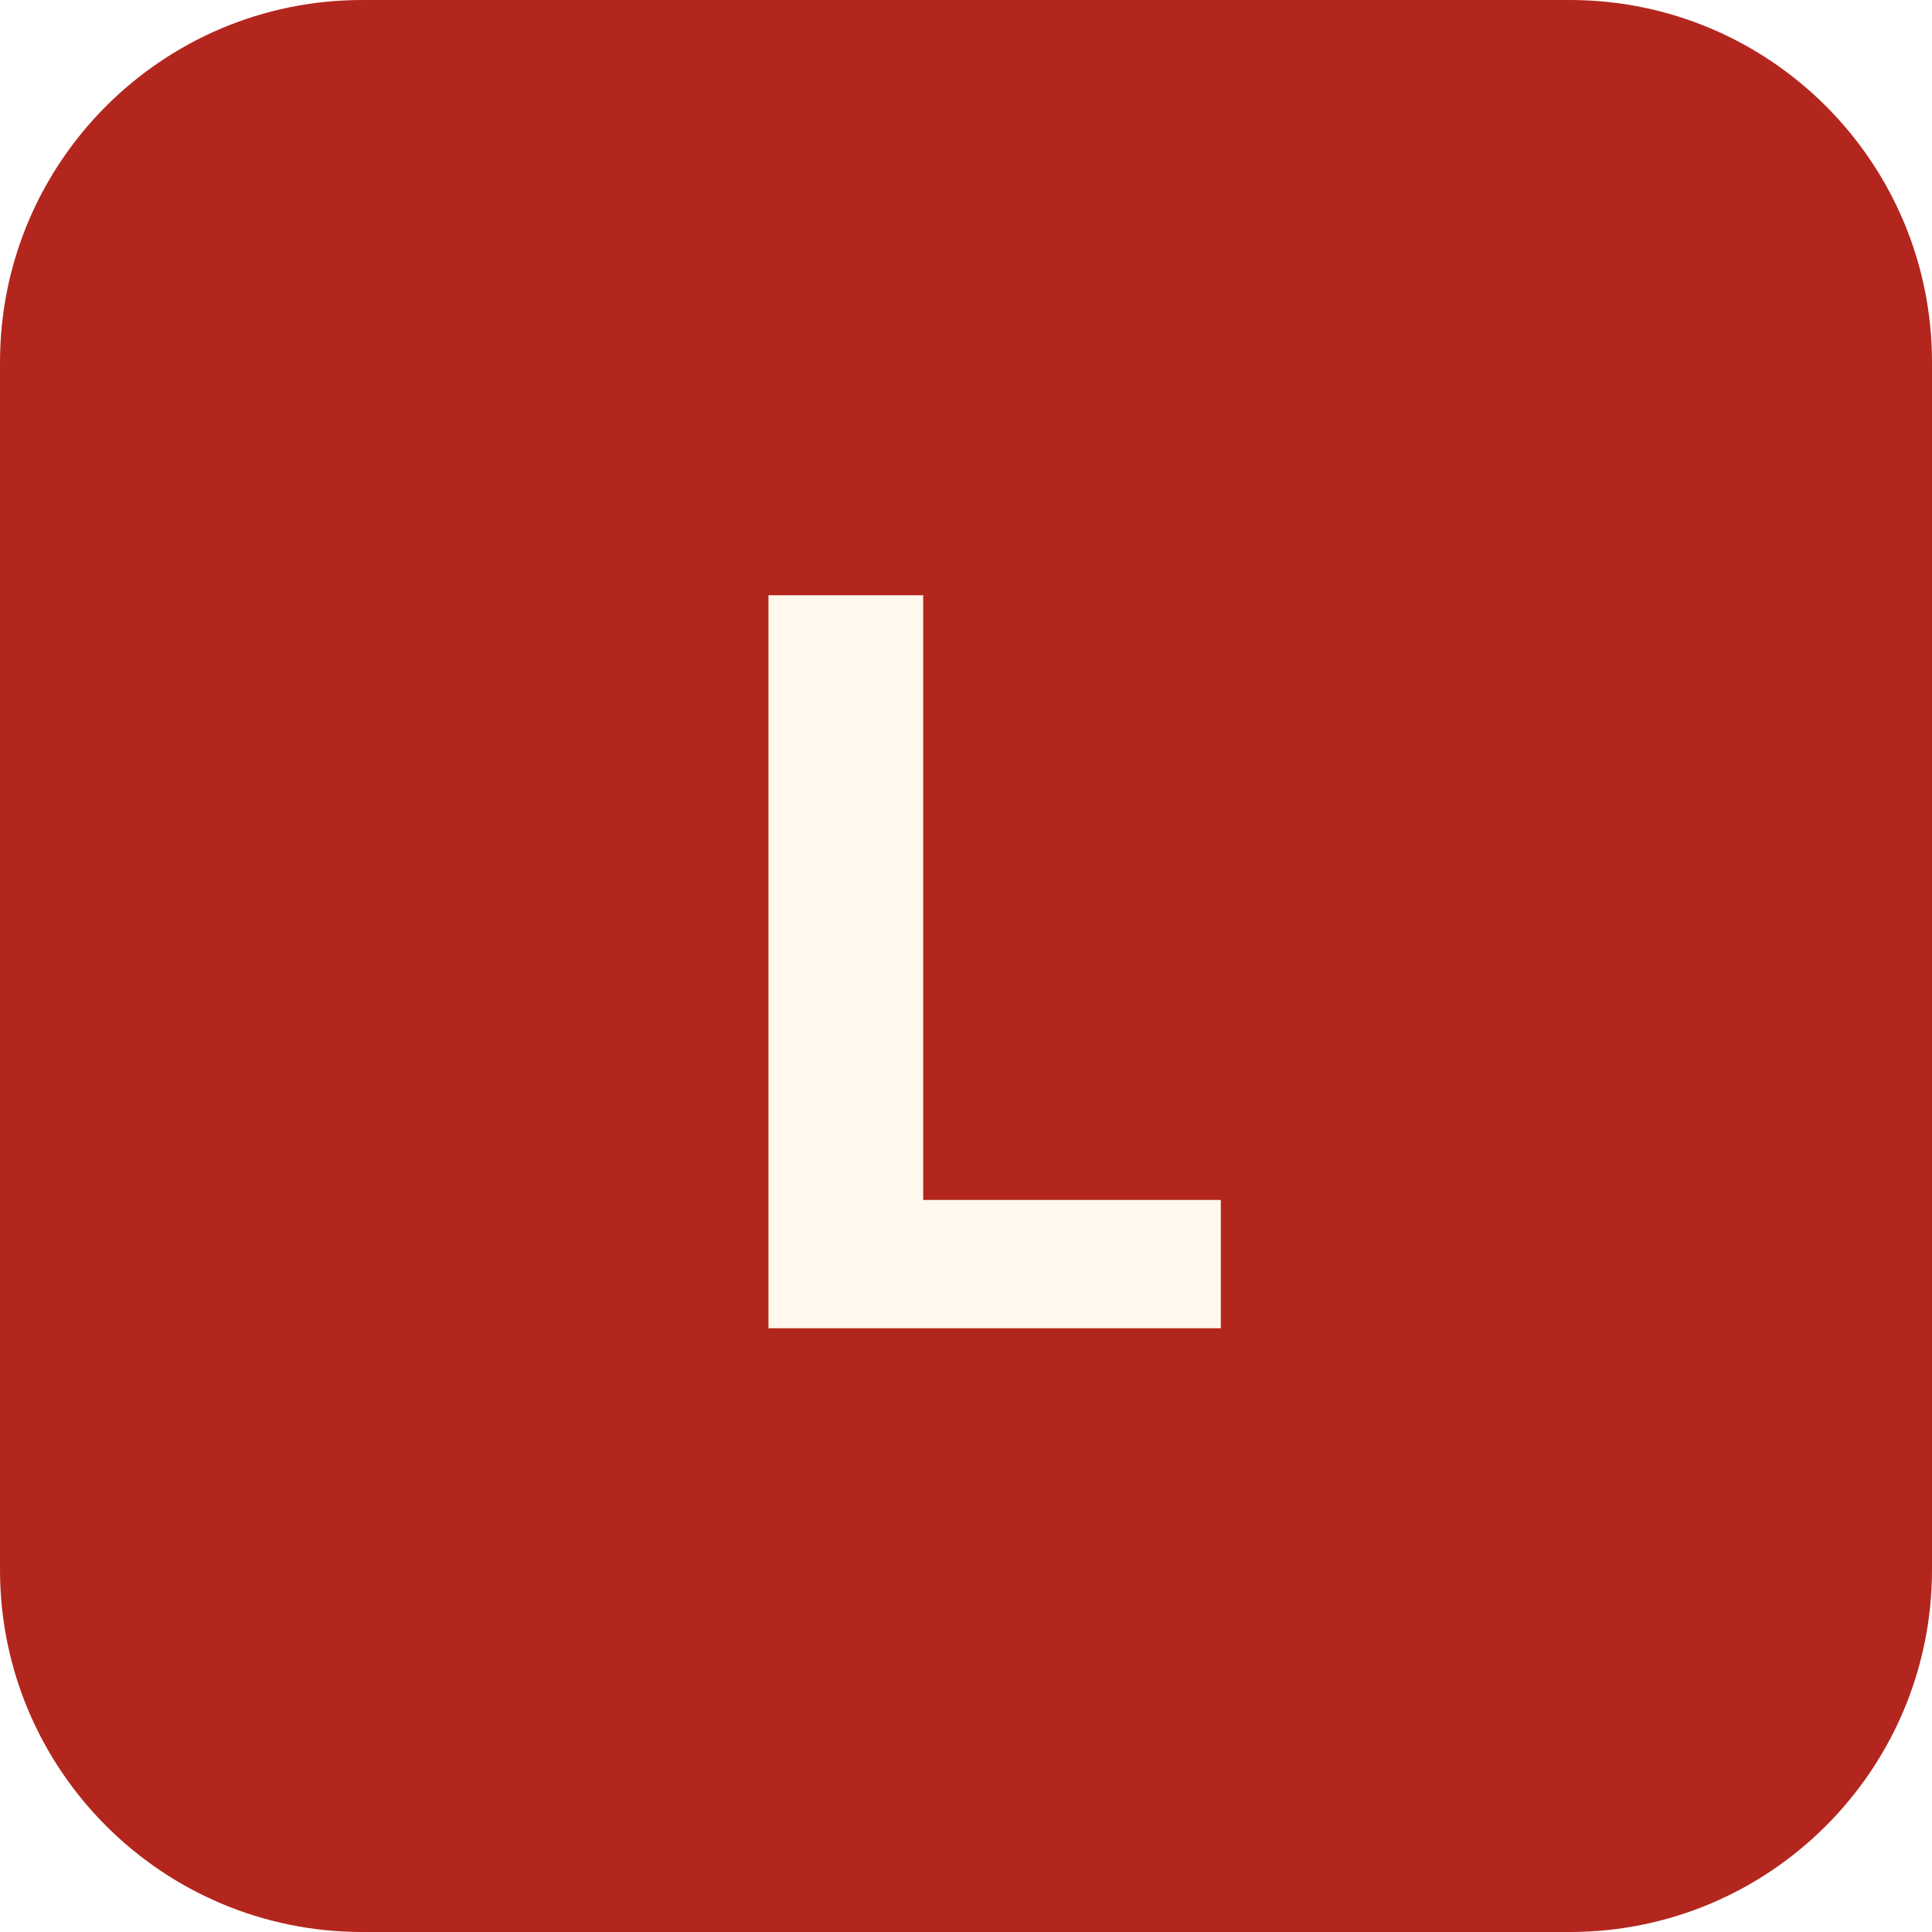
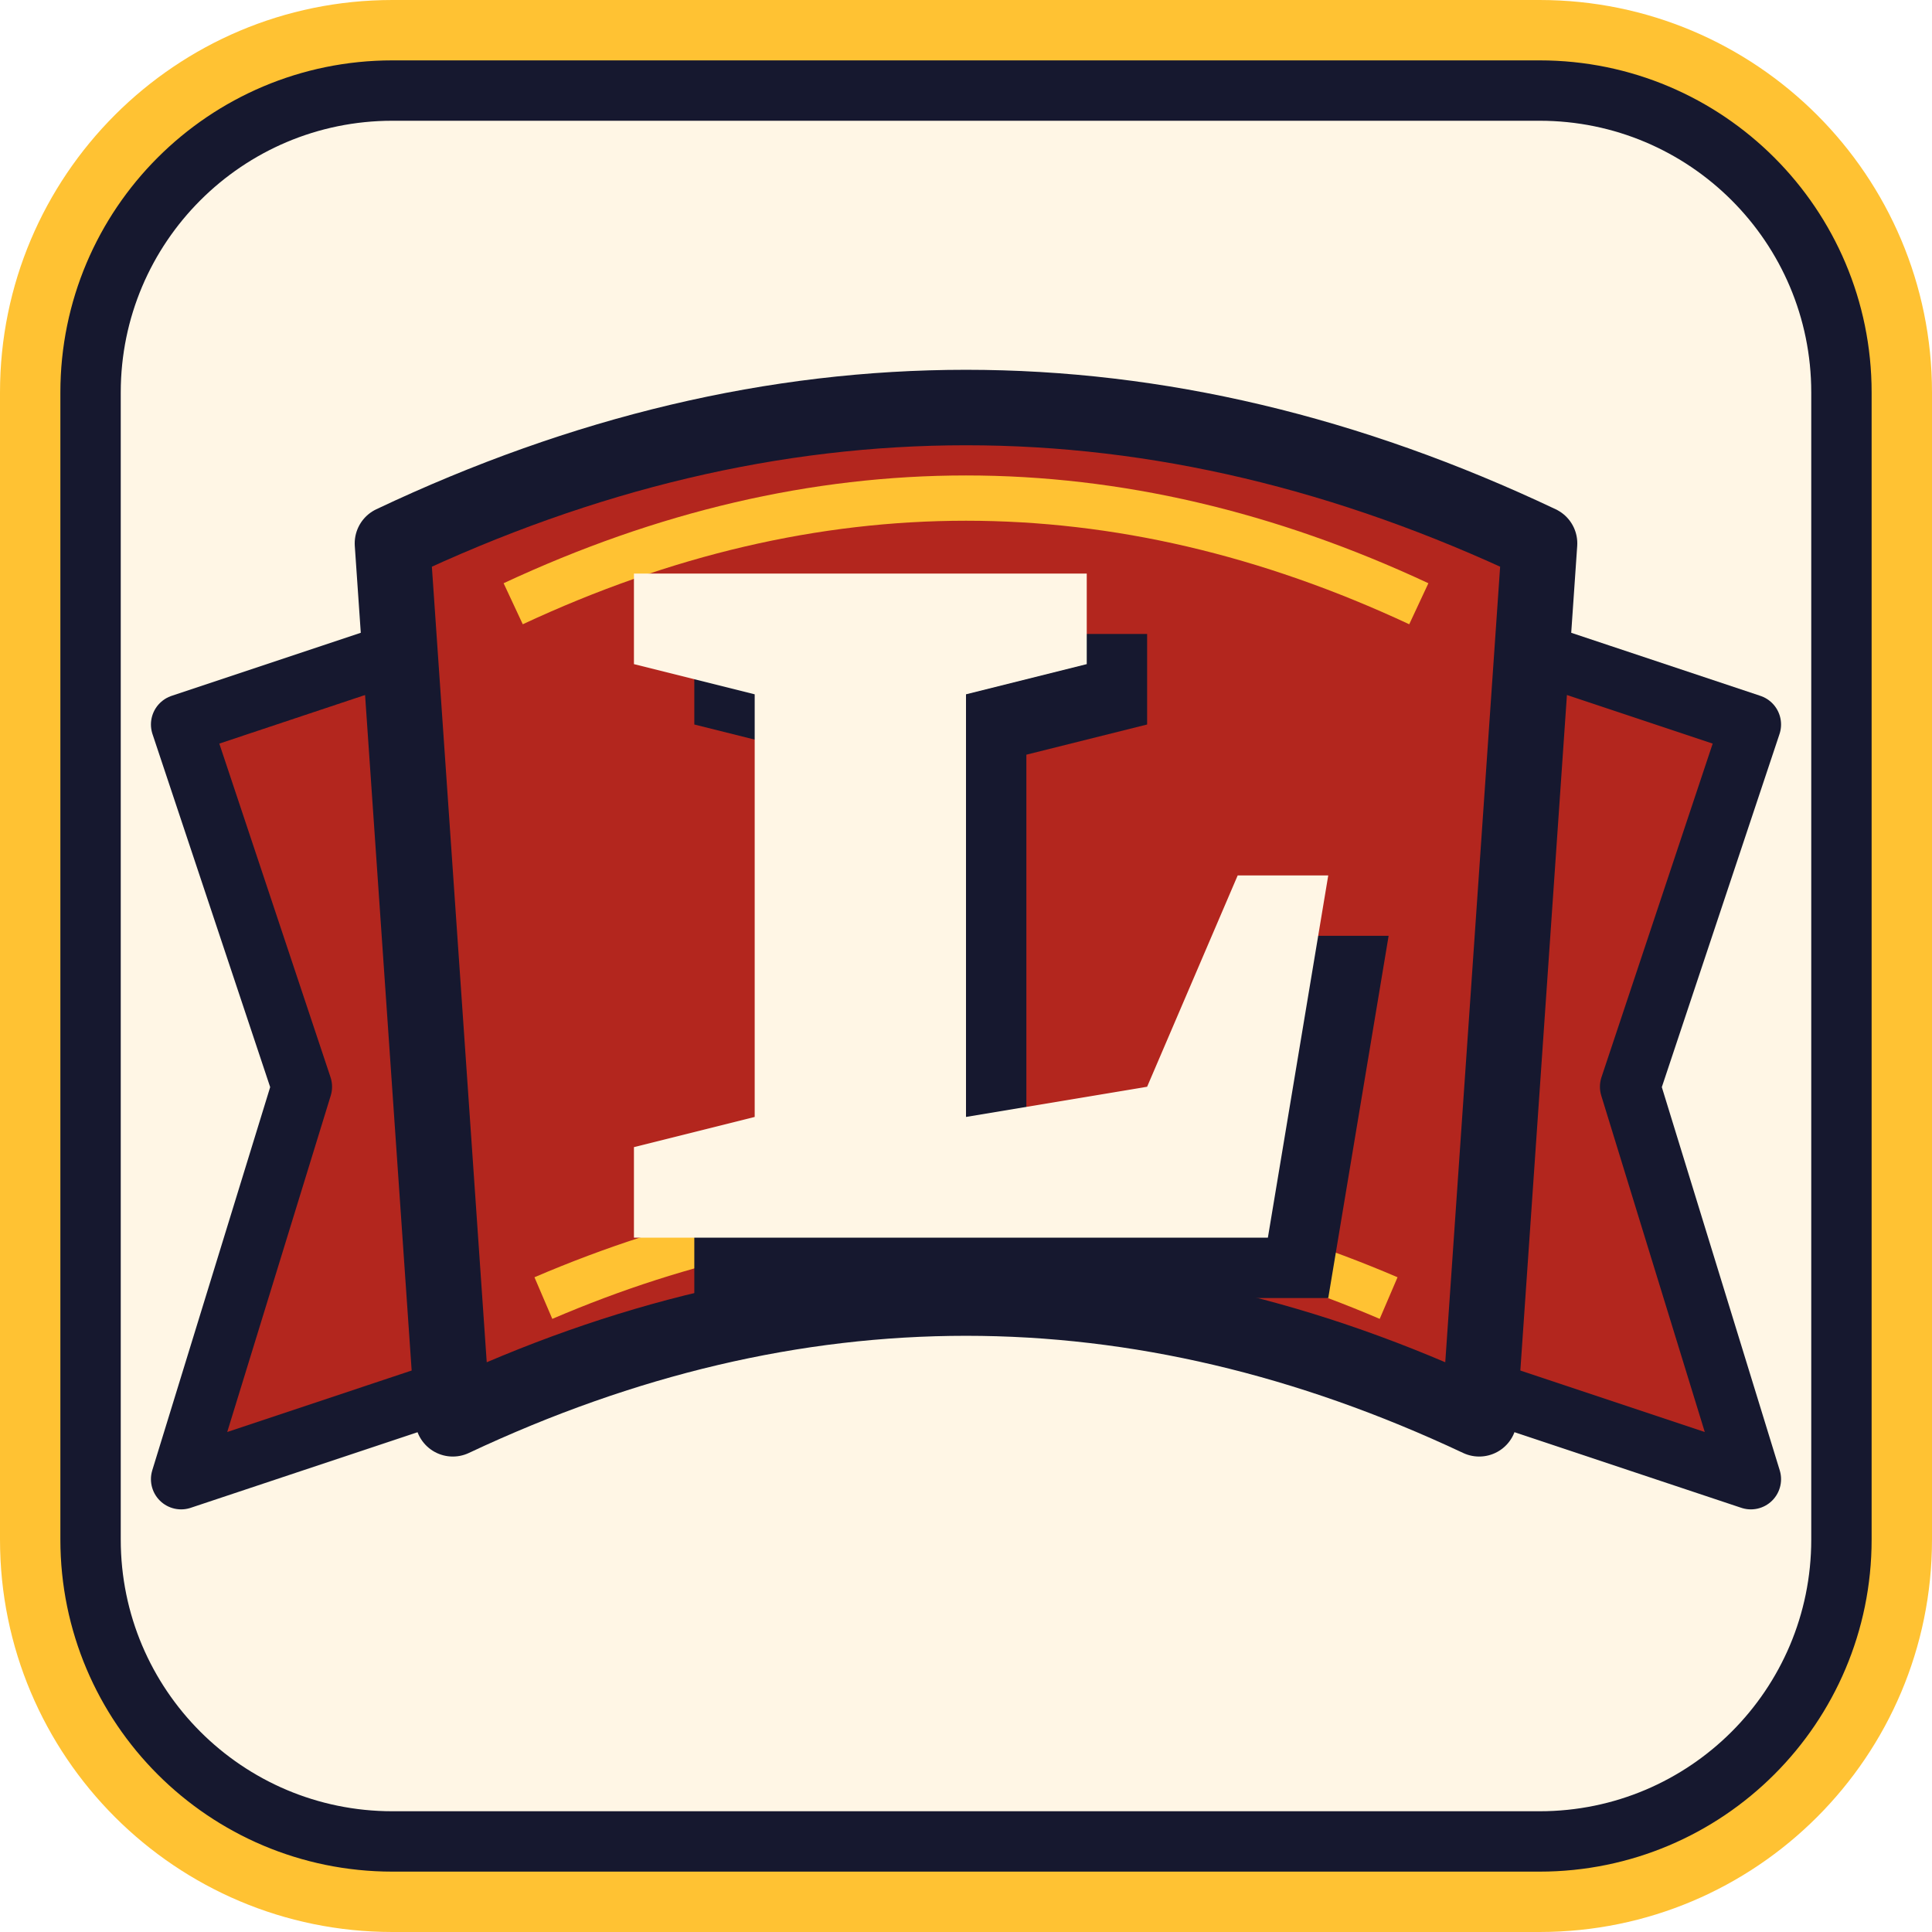
<svg xmlns="http://www.w3.org/2000/svg" viewBox="0 0 64 64">
-   <rect width="64" height="64" rx="12" fill="#b3261e" />
-   <text x="32" y="44" font-size="34" text-anchor="middle" fill="#fff8ec" font-family="sans-serif" font-weight="700">L</text>
+   <rect width="64" height="64" rx="13" fill="#FFC233" />
+   <rect x="3" y="3" width="58" height="58" rx="10" fill="#FFF6E5" stroke="#16182F" stroke-width="2" />
+   <g id="emblem" stroke="#16182F" stroke-linejoin="round">
+     <path d="M6 24 18 20v25L6 49l4-13zM58 24 46 20v25l12 4-4-13z" fill="#B3261E" stroke-width="2" />
+     <path d="M13 18Q32 9 51 18l-2 29Q32 39 15 47Z" fill="#B3261E" stroke-width="2.5" />
+     <path d="M17 20Q32 13 47 20M18 43Q32 37 46 43" fill="none" stroke="#FFC233" stroke-width="1.5" />
+     <path d="M23 21h15v3l-4 1v14l6-1 3-7h3l-2 12H23v-3l4-1V25l-4-1Z" fill="#16182F" stroke="none" />
+     <path d="M21 19h15v3l-4 1v14l6-1 3-7h3l-2 12H21v-3l4-1V23l-4-1Z" fill="#FFF6E5" stroke="none" />
+   </g>
</svg>
